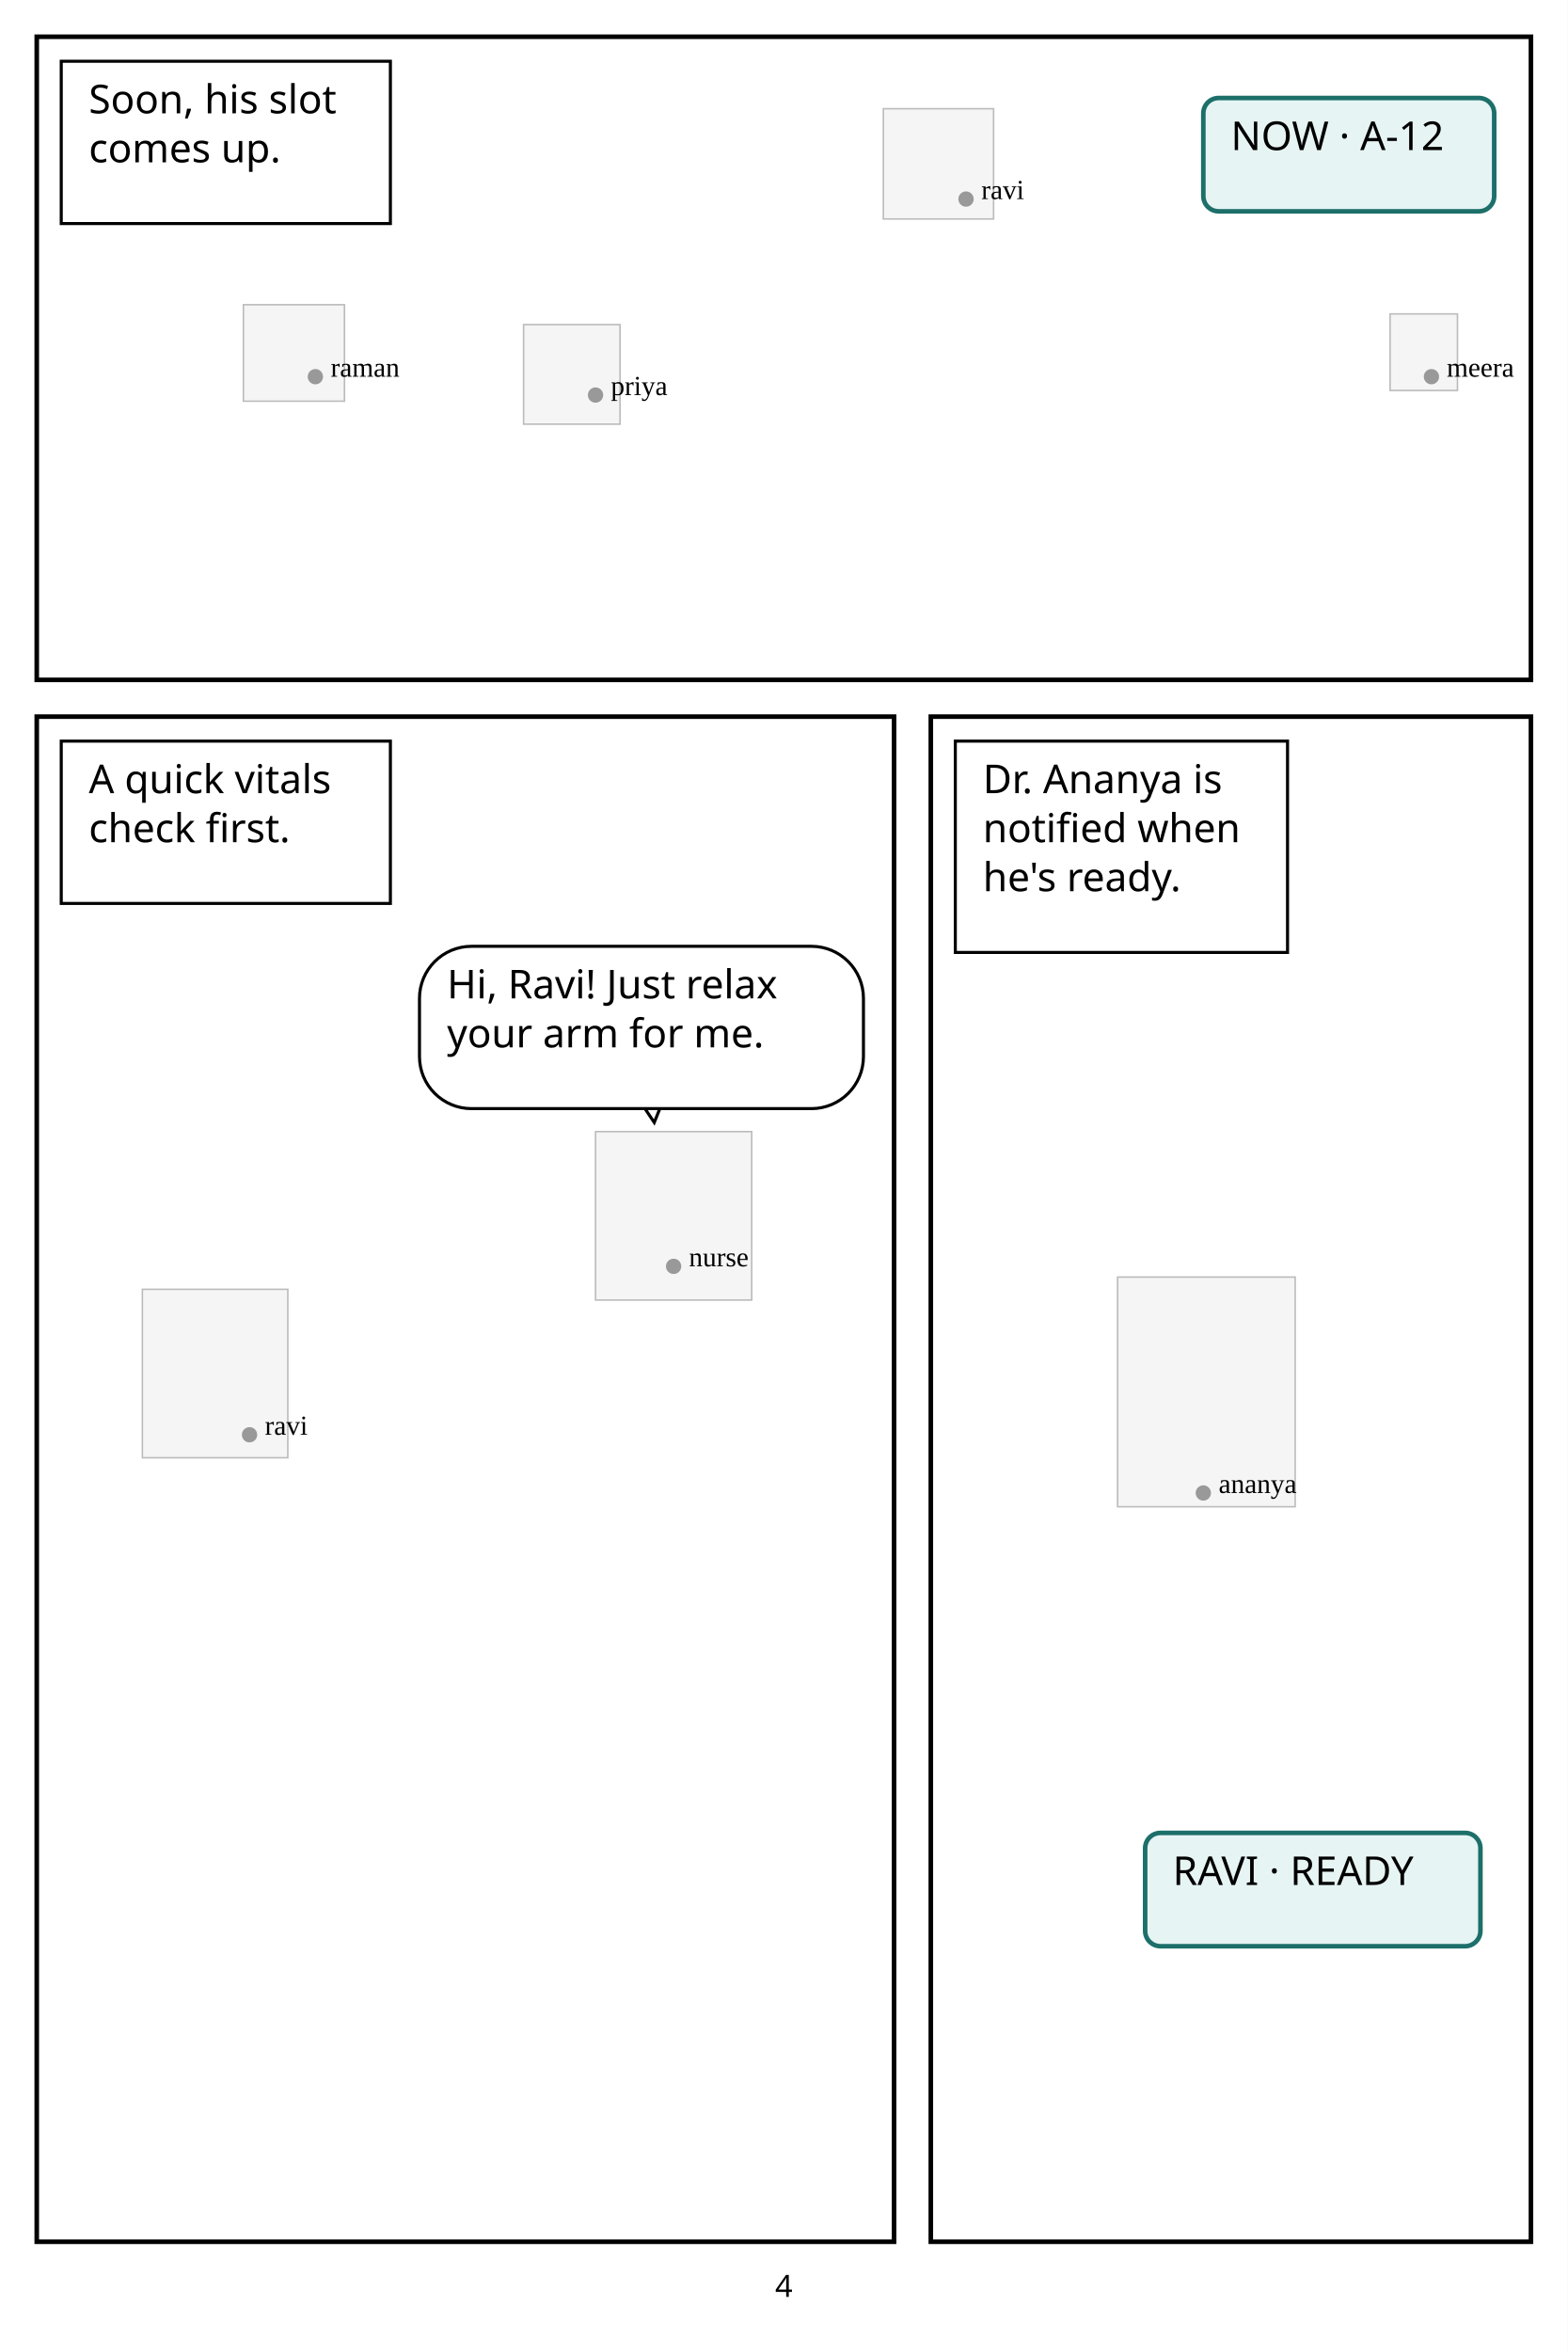
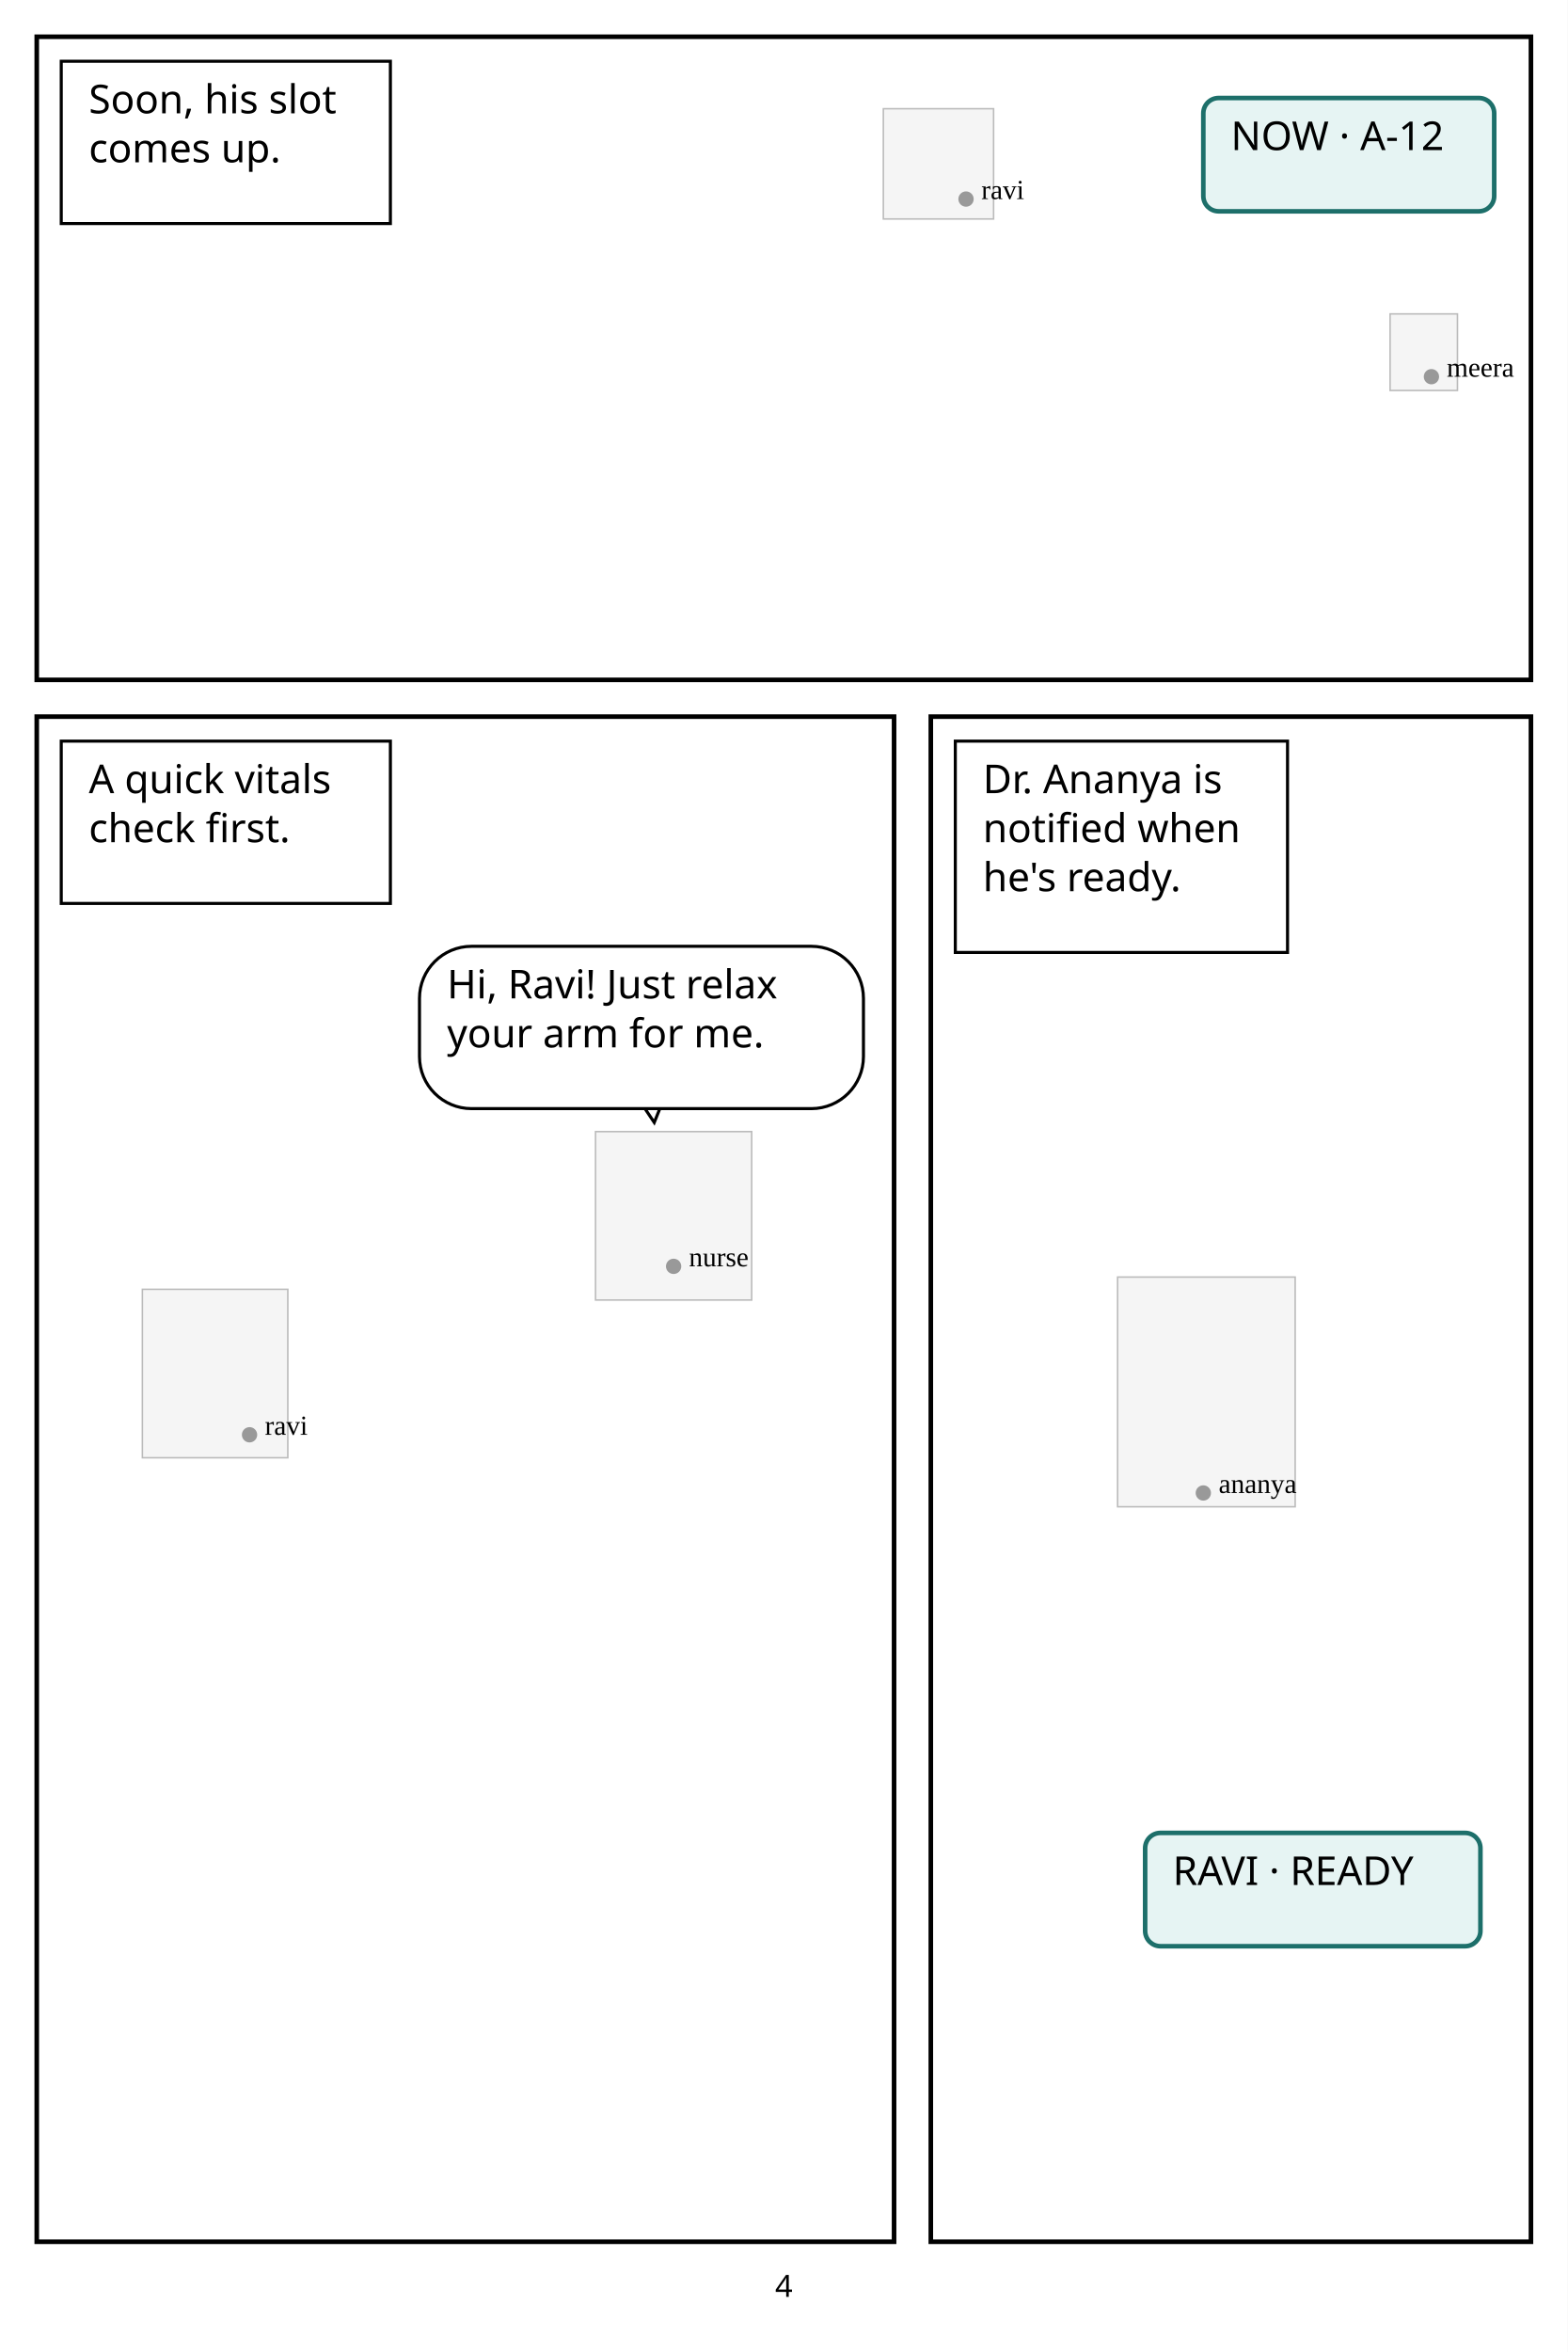
<svg xmlns="http://www.w3.org/2000/svg" width="1024" height="1536" viewBox="0 0 1024 1536">
  <rect width="1024" height="1536" fill="white" />
  <rect x="577" y="71" width="72" height="72" fill="#f5f5f5" stroke="#bbb" />
  <circle cx="631" cy="130" r="5" fill="#999" />
  <text x="641" y="130" font-size="18">ravi</text>
-   <rect x="159" y="199" width="66" height="63" fill="#f5f5f5" stroke="#bbb" />
-   <circle cx="206" cy="246" r="5" fill="#999" />
-   <text x="216" y="246" font-size="18">raman</text>
-   <rect x="342" y="212" width="63" height="65" fill="#f5f5f5" stroke="#bbb" />
-   <circle cx="389" cy="258" r="5" fill="#999" />
-   <text x="399" y="258" font-size="18">priya</text>
  <rect x="908" y="205" width="44" height="50" fill="#f5f5f5" stroke="#bbb" />
  <circle cx="935" cy="246" r="5" fill="#999" />
  <text x="945" y="246" font-size="18">meera</text>
  <rect x="24" y="24" width="976" height="420" fill="none" stroke="black" stroke-width="3" />
  <rect x="40" y="40" width="215" height="106" rx="34" fill="white" stroke="white" stroke-width="6" />
  <rect x="786" y="64" width="190" height="74" rx="34" fill="white" stroke="white" stroke-width="6" />
  <rect x="40" y="40" width="215" height="106" fill="white" stroke="black" stroke-width="2" />
  <text x="58" y="74" font-family="Meiryo,MS Gothic,sans-serif" font-size="26" fill="black">Soon, his slot </text>
  <text x="58" y="106" font-family="Meiryo,MS Gothic,sans-serif" font-size="26" fill="black">comes up.</text>
  <rect x="786" y="64" width="190" height="74" rx="10" fill="#e6f4f3" stroke="#1d6f6a" stroke-width="3" />
  <text x="804" y="98" font-family="Meiryo,MS Gothic,sans-serif" font-size="26" fill="black">NOW · A-12</text>
  <rect x="93" y="842" width="95" height="110" fill="#f5f5f5" stroke="#bbb" />
  <circle cx="163" cy="937" r="5" fill="#999" />
  <text x="173" y="937" font-size="18">ravi</text>
  <rect x="389" y="739" width="102" height="110" fill="#f5f5f5" stroke="#bbb" />
  <circle cx="440" cy="827" r="5" fill="#999" />
  <text x="450" y="827" font-size="18">nurse</text>
  <rect x="24" y="468" width="560" height="996" fill="none" stroke="black" stroke-width="3" />
  <rect x="40" y="484" width="215" height="106" rx="34" fill="white" stroke="white" stroke-width="6" />
  <rect x="274" y="618" width="290" height="106" rx="34" fill="white" stroke="white" stroke-width="6" />
  <path d="M 418.601 720.036 L 427.353 733.054 L 432.601 720.036 Z" fill="white" stroke="white" stroke-width="6" stroke-linejoin="round" />
  <rect x="40" y="484" width="215" height="106" fill="white" stroke="black" stroke-width="2" />
  <text x="58" y="518" font-family="Meiryo,MS Gothic,sans-serif" font-size="26" fill="black">A quick vitals </text>
  <text x="58" y="550" font-family="Meiryo,MS Gothic,sans-serif" font-size="26" fill="black">check first.</text>
  <path data-speaker="nurse" d="M 418.601 720.036 L 427.353 733.054 L 432.601 720.036" fill="white" stroke="black" stroke-width="2" />
  <rect x="274" y="618" width="290" height="106" rx="34" fill="white" stroke="black" stroke-width="2" />
  <text x="292" y="652" font-family="Meiryo,MS Gothic,sans-serif" font-size="26" fill="black">Hi, Ravi! Just relax </text>
  <text x="292" y="684" font-family="Meiryo,MS Gothic,sans-serif" font-size="26" fill="black">your arm for me.</text>
  <rect x="730" y="834" width="116" height="150" fill="#f5f5f5" stroke="#bbb" />
  <circle cx="786" cy="975" r="5" fill="#999" />
  <text x="796" y="975" font-size="18">ananya</text>
  <rect x="608" y="468" width="392" height="996" fill="none" stroke="black" stroke-width="3" />
  <rect x="624" y="484" width="217" height="138" rx="34" fill="white" stroke="white" stroke-width="6" />
  <rect x="748" y="1197" width="219" height="74" rx="34" fill="white" stroke="white" stroke-width="6" />
  <rect x="624" y="484" width="217" height="138" fill="white" stroke="black" stroke-width="2" />
  <text x="642" y="518" font-family="Meiryo,MS Gothic,sans-serif" font-size="26" fill="black">Dr. Ananya is </text>
  <text x="642" y="550" font-family="Meiryo,MS Gothic,sans-serif" font-size="26" fill="black">notified when </text>
  <text x="642" y="582" font-family="Meiryo,MS Gothic,sans-serif" font-size="26" fill="black">he's ready.</text>
  <rect x="748" y="1197" width="219" height="74" rx="10" fill="#e6f4f3" stroke="#1d6f6a" stroke-width="3" />
  <text x="766" y="1231" font-family="Meiryo,MS Gothic,sans-serif" font-size="26" fill="black">RAVI · READY</text>
  <text x="512" y="1500" text-anchor="middle" font-family="sans-serif" font-size="20">4</text>
</svg>
